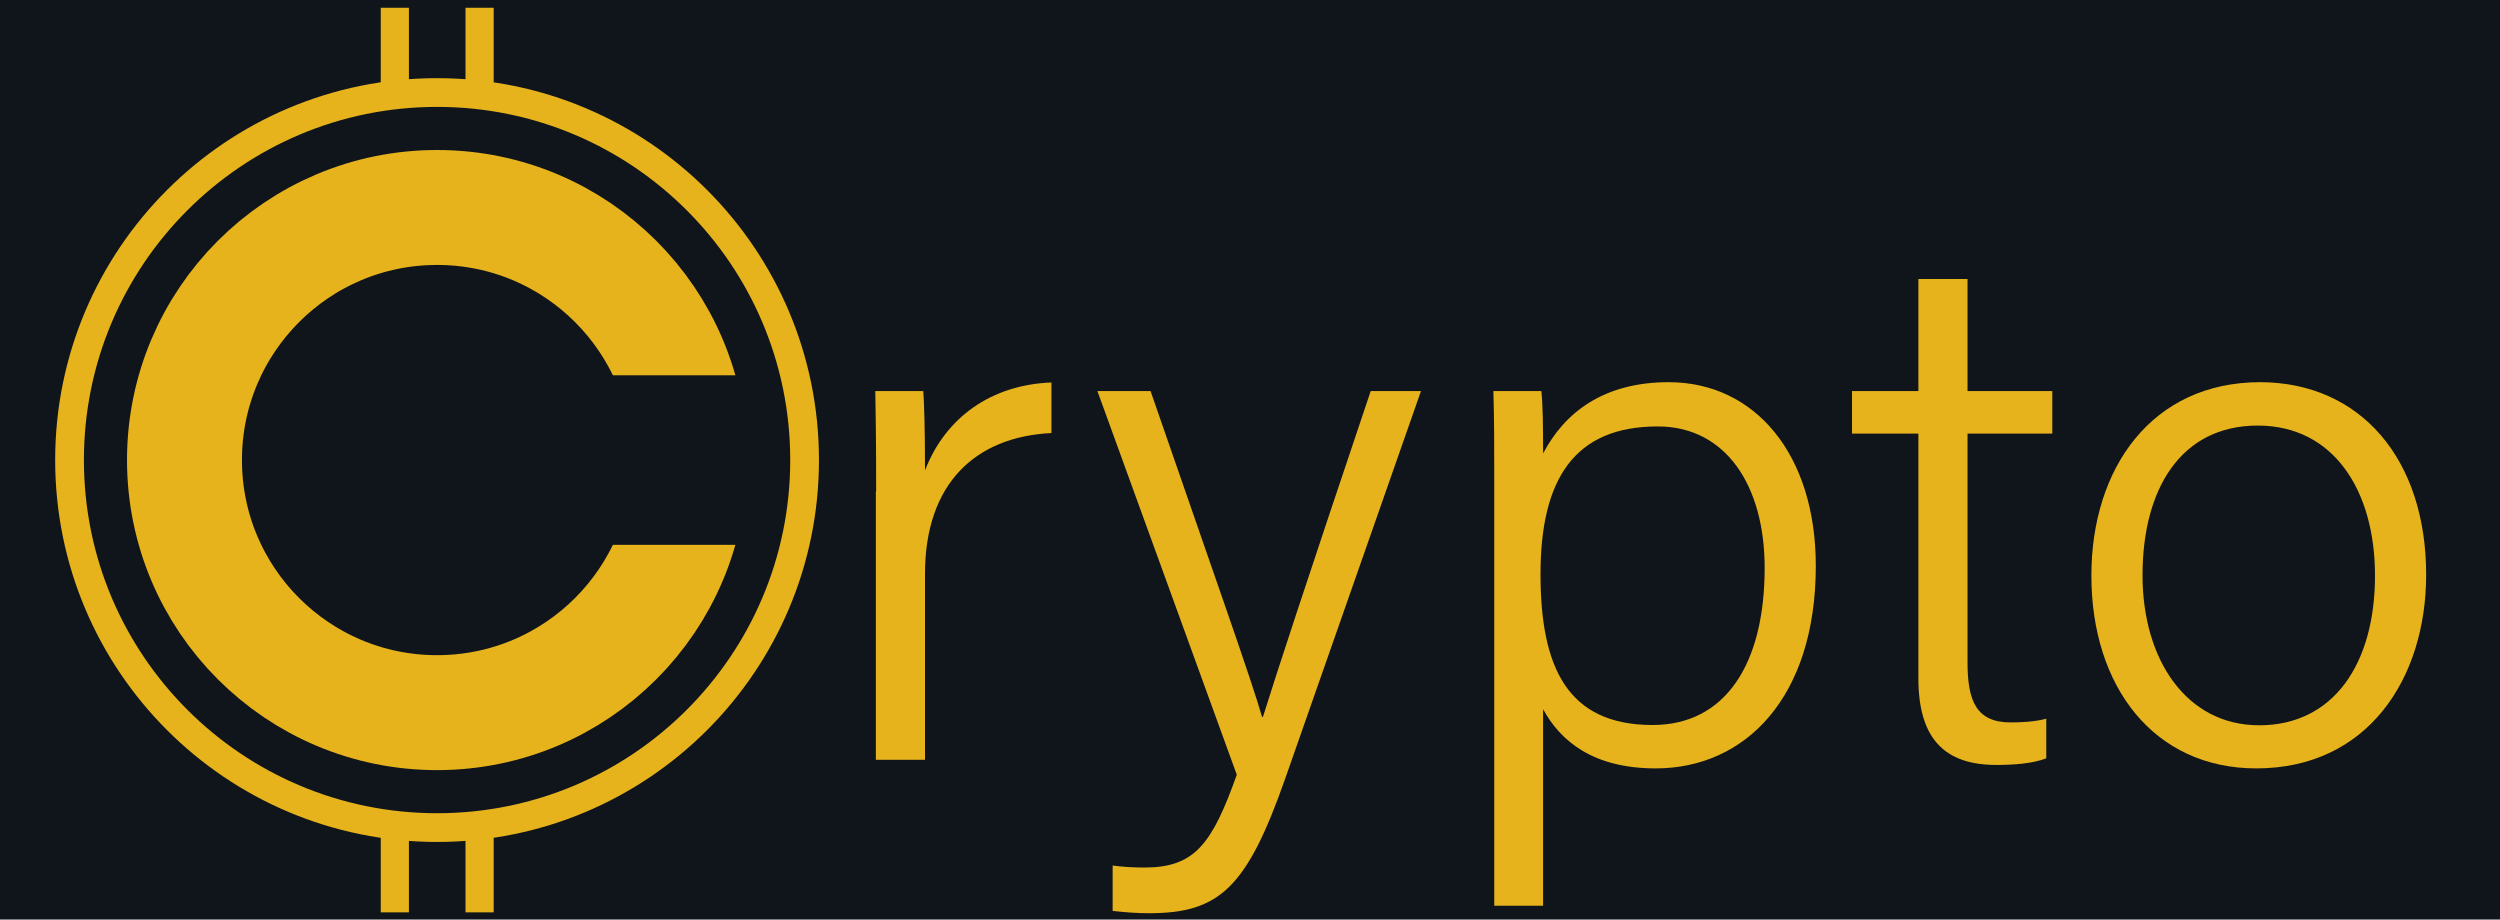
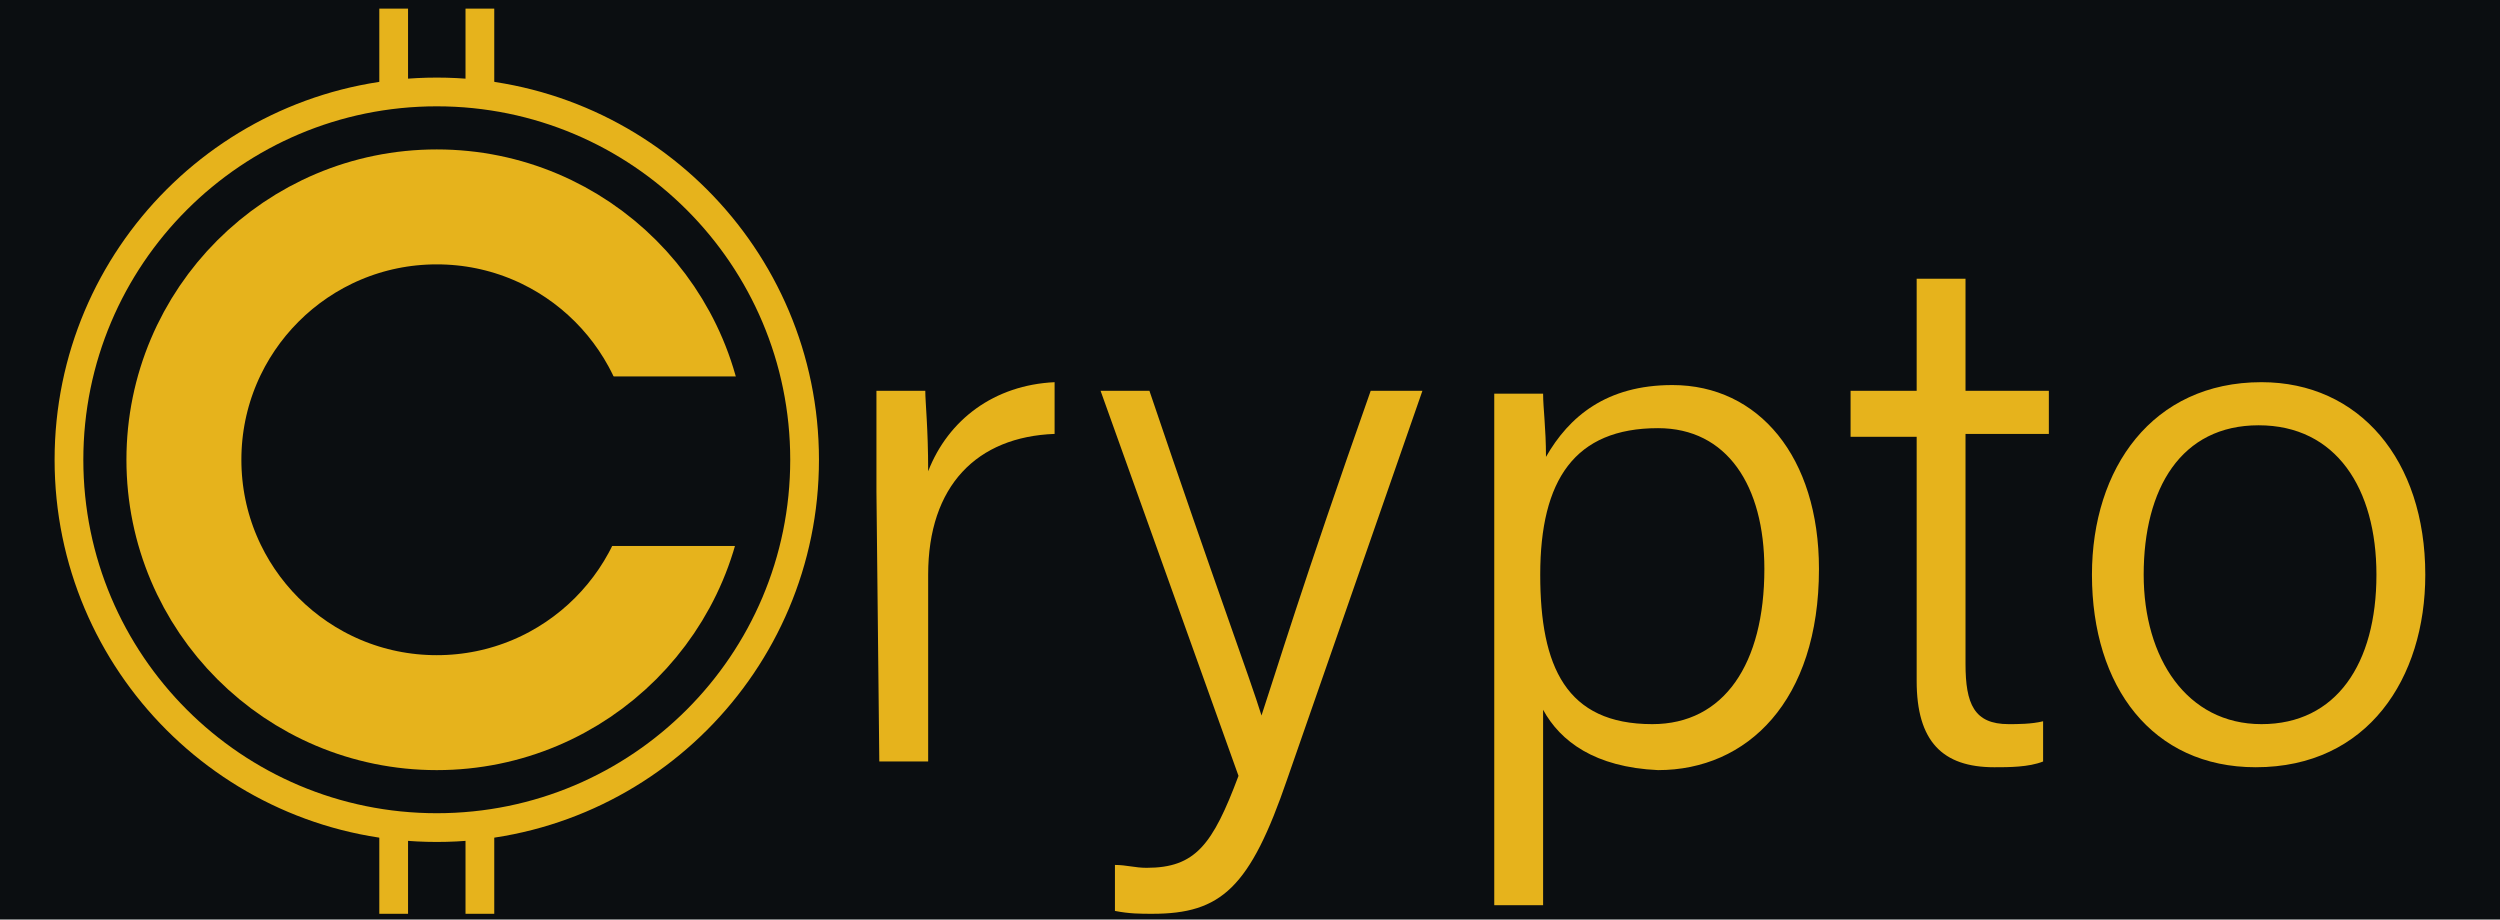
- <svg xmlns="http://www.w3.org/2000/svg" version="1.1" x="0px" y="0px" viewBox="0 0 87 32" style="enable-background:new 0 0 87 32;" xml:space="preserve">
+ <svg xmlns="http://www.w3.org/2000/svg" version="1.1" id="Layer_1" x="0px" y="0px" viewBox="0 0 87 32" style="enable-background:new 0 0 87 32;" xml:space="preserve">
  <style type="text/css">
- 	.st0{fill:#0F151B;}
+ 	.st0{fill:#0B0E11;}
	.st1{fill:#E6B31C;}
	.st2{fill:none;stroke:#E6B31C;stroke-width:4;stroke-miterlimit:10;}
	.st3{fill:none;stroke:#E6B31C;stroke-miterlimit:10;}
</style>
-   <g id="圖層_2">
-     <rect class="st0" width="87" height="32" />
-   </g>
+   <rect class="st0" width="87" height="32" />
  <g id="圖層_1">
    <g>
-       <path class="st1" d="M30.49,17.1c0-1.99-0.02-2.95-0.03-3.49h1.67c0.03,0.39,0.06,1.29,0.06,2.76c0.71-1.84,2.3-2.98,4.4-3.06    v1.76c-2.65,0.13-4.4,1.76-4.4,4.9v6.47h-1.71V17.1z" />
-       <path class="st1" d="M40.04,13.61c2.35,6.79,3.49,9.99,3.88,11.34h0.03c0.47-1.51,1.44-4.47,3.75-11.34h1.75l-4.73,13.5    c-1.33,3.78-2.28,4.67-4.73,4.67c-0.43,0-0.82-0.03-1.27-0.08v-1.58c0.36,0.05,0.72,0.07,1.11,0.07c1.74,0,2.35-0.81,3.21-3.23    l-4.85-13.35H40.04z" />
-       <path class="st1" d="M53.7,24.68v6.84H52V16.75c0-1.05,0-2.16-0.03-3.14h1.67c0.05,0.46,0.06,1.23,0.06,2.17    c0.75-1.43,2.11-2.48,4.37-2.48c3,0,5.12,2.51,5.12,6.39c0,4.6-2.47,7.05-5.57,7.05C55.45,26.74,54.31,25.8,53.7,24.68z     M61.41,19.76c0-2.86-1.35-4.92-3.72-4.92c-2.9,0-4.08,1.83-4.08,5.14c0,3.25,0.94,5.25,3.9,5.25    C60.03,25.23,61.41,23.13,61.41,19.76z" />
-       <path class="st1" d="M64.45,13.61h2.31v-3.9h1.71v3.9h2.95v1.48h-2.95v7.96c0,1.35,0.31,2.09,1.5,2.09c0.35,0,0.85-0.02,1.24-0.13    v1.38c-0.49,0.19-1.17,0.23-1.74,0.23c-1.8,0-2.71-0.92-2.71-3.01v-8.52h-2.31V13.61z" />
-       <path class="st1" d="M84.43,20c0,3.62-2.04,6.74-5.91,6.74c-3.56,0-5.74-2.84-5.74-6.71c0-3.72,2.09-6.73,5.88-6.73    C82.14,13.31,84.43,15.97,84.43,20z M74.56,20.02c0,2.94,1.53,5.22,4.06,5.22c2.58,0,4.03-2.13,4.03-5.21    c0-2.96-1.44-5.22-4.08-5.22C75.89,14.81,74.56,17.02,74.56,20.02z" />
+       <path class="st1" d="M30.5,17.1c0-2,0-2.9,0-3.5h1.7c0,0.4,0.1,1.3,0.1,2.8c0.7-1.8,2.3-3,4.4-3.1v1.8c-2.7,0.1-4.4,1.8-4.4,4.9    v6.5h-1.7L30.5,17.1L30.5,17.1z" />
+       <path class="st1" d="M40,13.6c2.3,6.8,3.5,10,3.9,11.3h0c0.5-1.5,1.4-4.5,3.8-11.3h1.8l-4.7,13.5c-1.3,3.8-2.3,4.7-4.7,4.7    c-0.4,0-0.8,0-1.3-0.1v-1.6c0.4,0,0.7,0.1,1.1,0.1c1.7,0,2.3-0.8,3.2-3.2l-4.8-13.4C38.2,13.6,40,13.6,40,13.6z" />
+       <path class="st1" d="M53.7,24.7v6.8H52V16.8c0-1.1,0-2.2,0-3.1h1.7c0,0.5,0.1,1.2,0.1,2.2c0.8-1.4,2.1-2.5,4.4-2.5    c3,0,5.1,2.5,5.1,6.4c0,4.6-2.5,7-5.6,7C55.5,26.7,54.3,25.8,53.7,24.7z M61.4,19.8c0-2.9-1.3-4.9-3.7-4.9c-2.9,0-4.1,1.8-4.1,5.1    c0,3.2,0.9,5.2,3.9,5.2C60,25.2,61.4,23.1,61.4,19.8z" />
+       <path class="st1" d="M64.4,13.6h2.3V9.7h1.7v3.9h2.9v1.5h-2.9v8c0,1.4,0.3,2.1,1.5,2.1c0.3,0,0.8,0,1.2-0.1v1.4    c-0.5,0.2-1.2,0.2-1.7,0.2c-1.8,0-2.7-0.9-2.7-3v-8.5h-2.3V13.6z" />
+       <path class="st1" d="M84.4,20c0,3.6-2,6.7-5.9,6.7c-3.6,0-5.7-2.8-5.7-6.7c0-3.7,2.1-6.7,5.9-6.7C82.1,13.3,84.4,16,84.4,20z     M74.6,20c0,2.9,1.5,5.2,4.1,5.2c2.6,0,4-2.1,4-5.2c0-3-1.4-5.2-4.1-5.2C75.9,14.8,74.6,17,74.6,20z" />
    </g>
    <g>
-       <circle class="st2" cx="15.21" cy="16.01" r="8.79" />
-       <rect x="17.13" y="13.06" class="st0" width="9.95" height="5.9" />
-       <circle class="st3" cx="15.21" cy="16.01" r="12.79" />
-       <rect x="13.25" y="0.27" class="st1" width="0.98" height="2.95" />
-       <rect x="16.2" y="0.27" class="st1" width="0.98" height="2.95" />
-       <rect x="13.25" y="28.8" class="st1" width="0.98" height="2.95" />
-       <rect x="16.2" y="28.8" class="st1" width="0.98" height="2.95" />
+       <circle class="st2" cx="15.2" cy="16" r="8.8" />
+       <rect x="17.1" y="13.1" class="st0" width="9.9" height="5.9" />
+       <circle class="st3" cx="15.2" cy="16" r="12.8" />
+       <rect x="13.2" y="0.3" class="st1" width="1" height="3" />
+       <rect x="16.2" y="0.3" class="st1" width="1" height="3" />
+       <rect x="13.2" y="28.8" class="st1" width="1" height="3" />
+       <rect x="16.2" y="28.8" class="st1" width="1" height="3" />
    </g>
  </g>
</svg>
